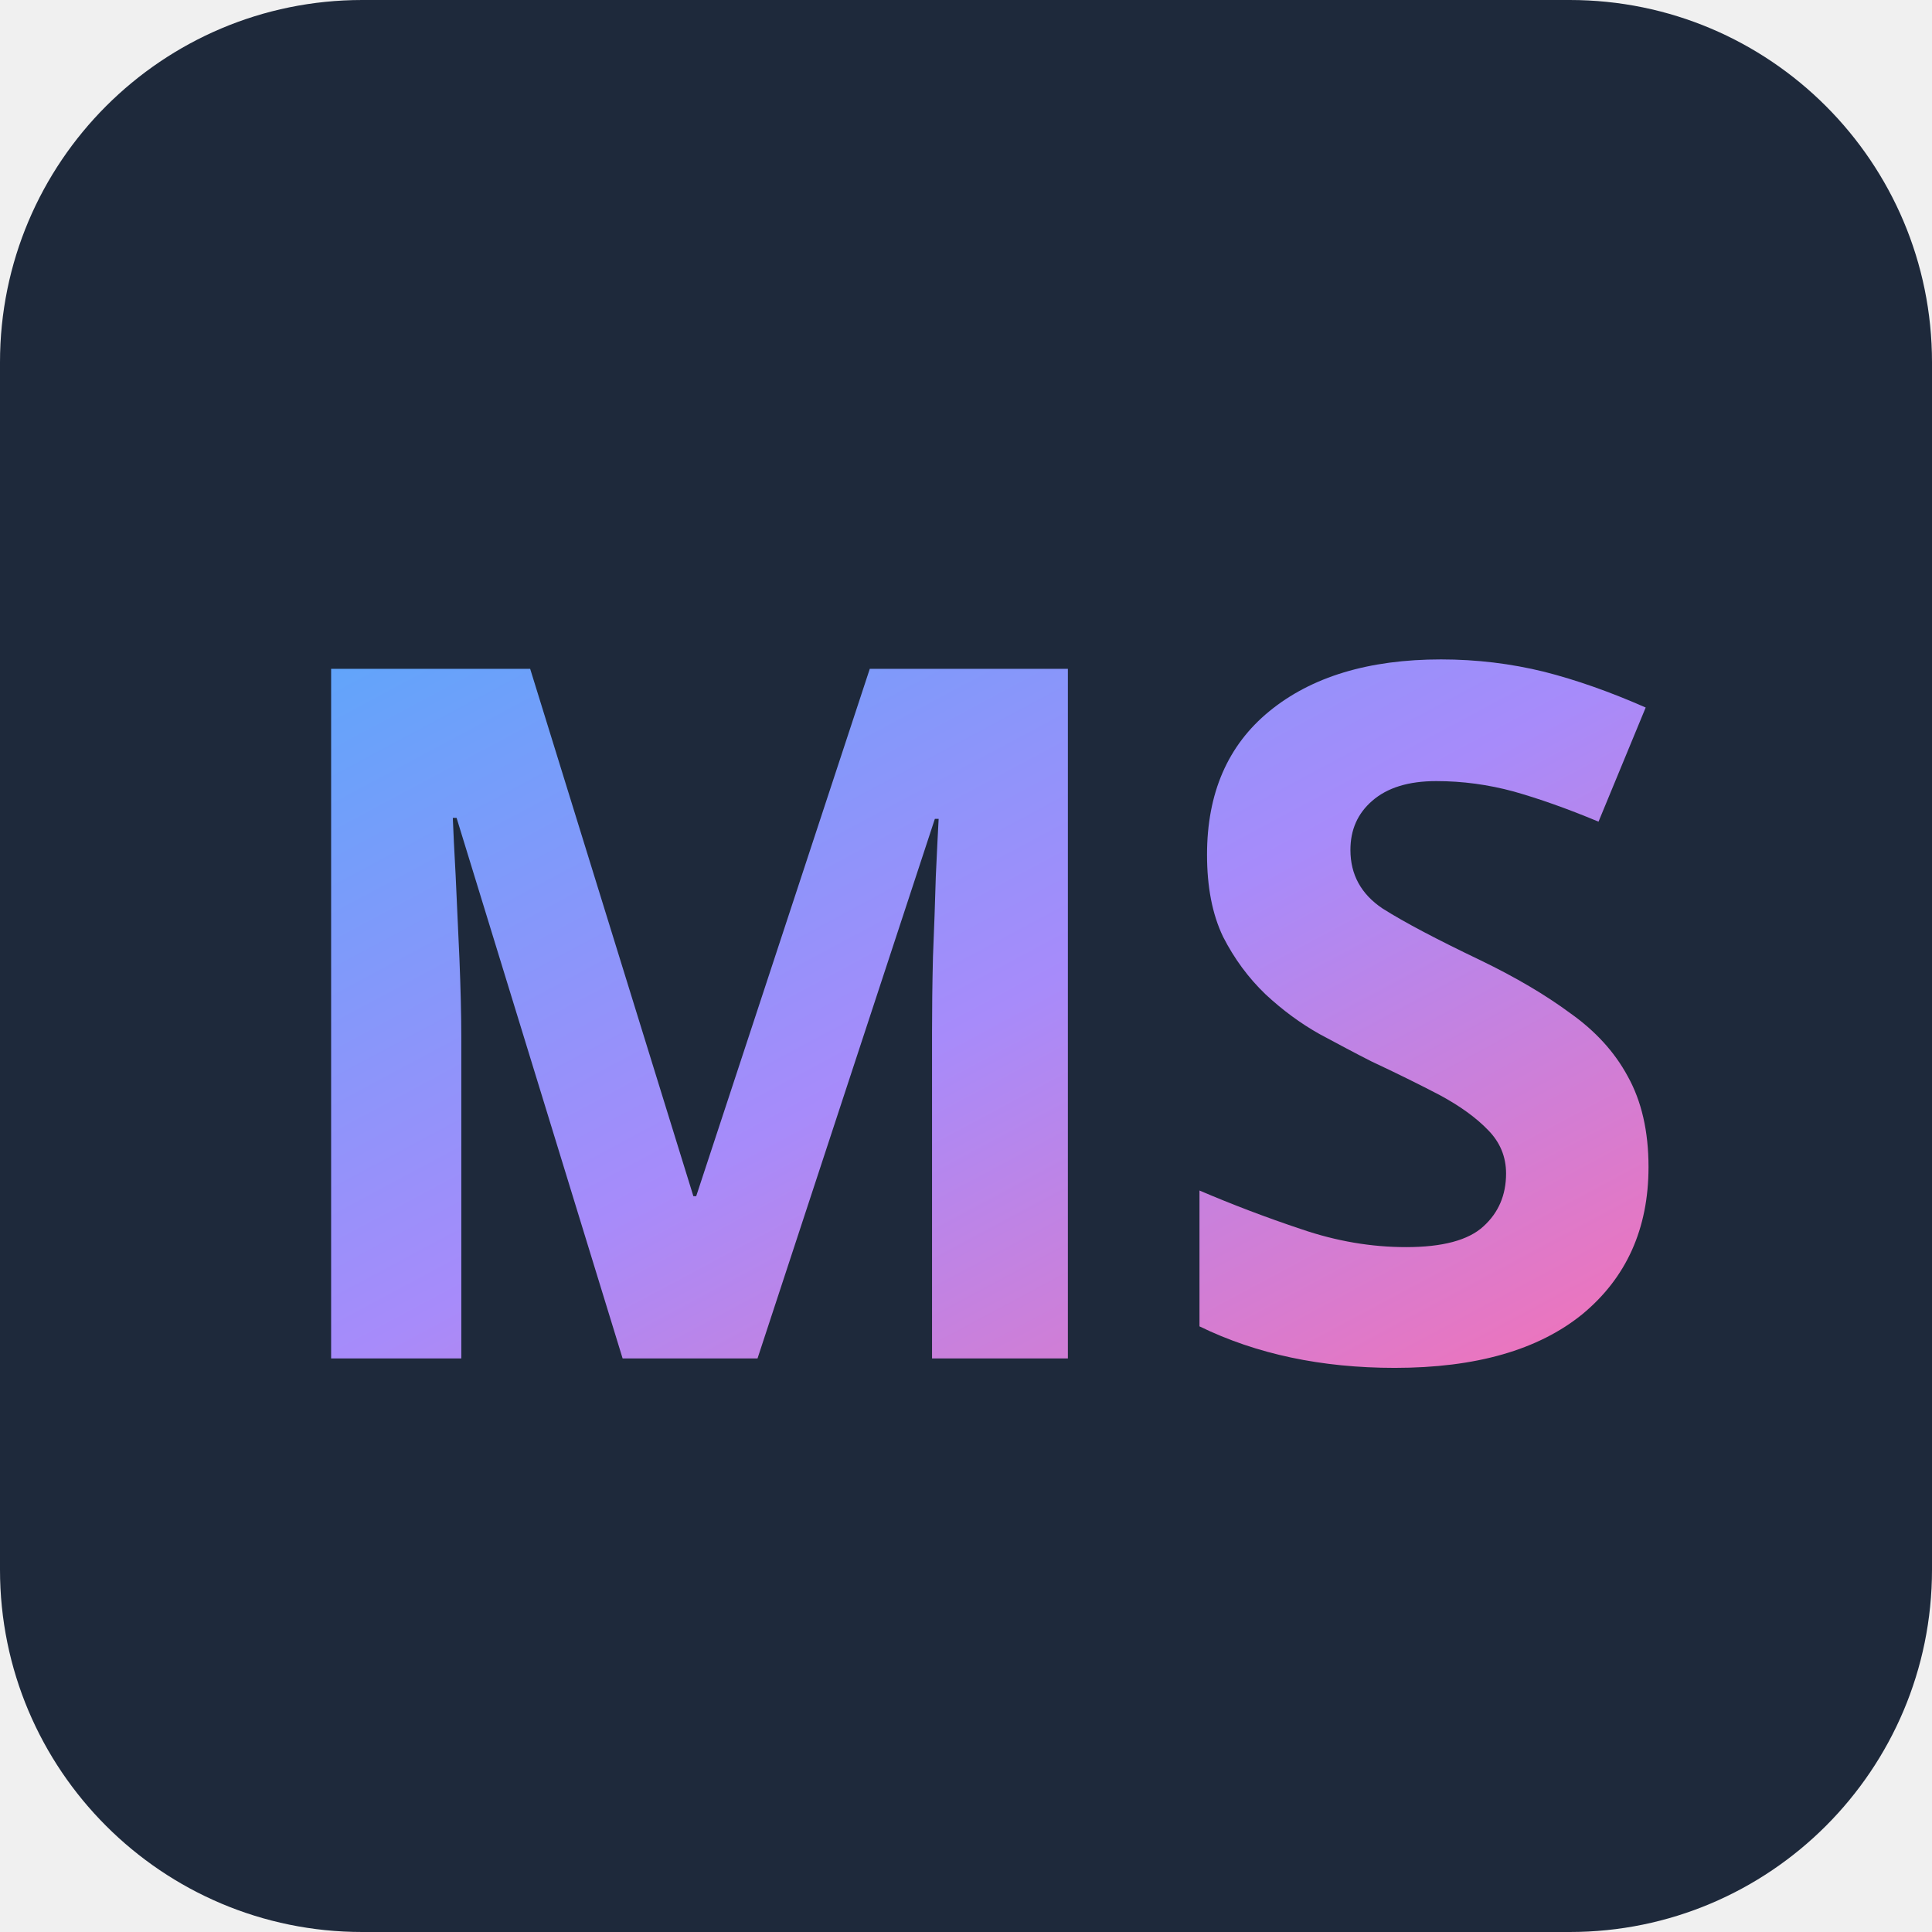
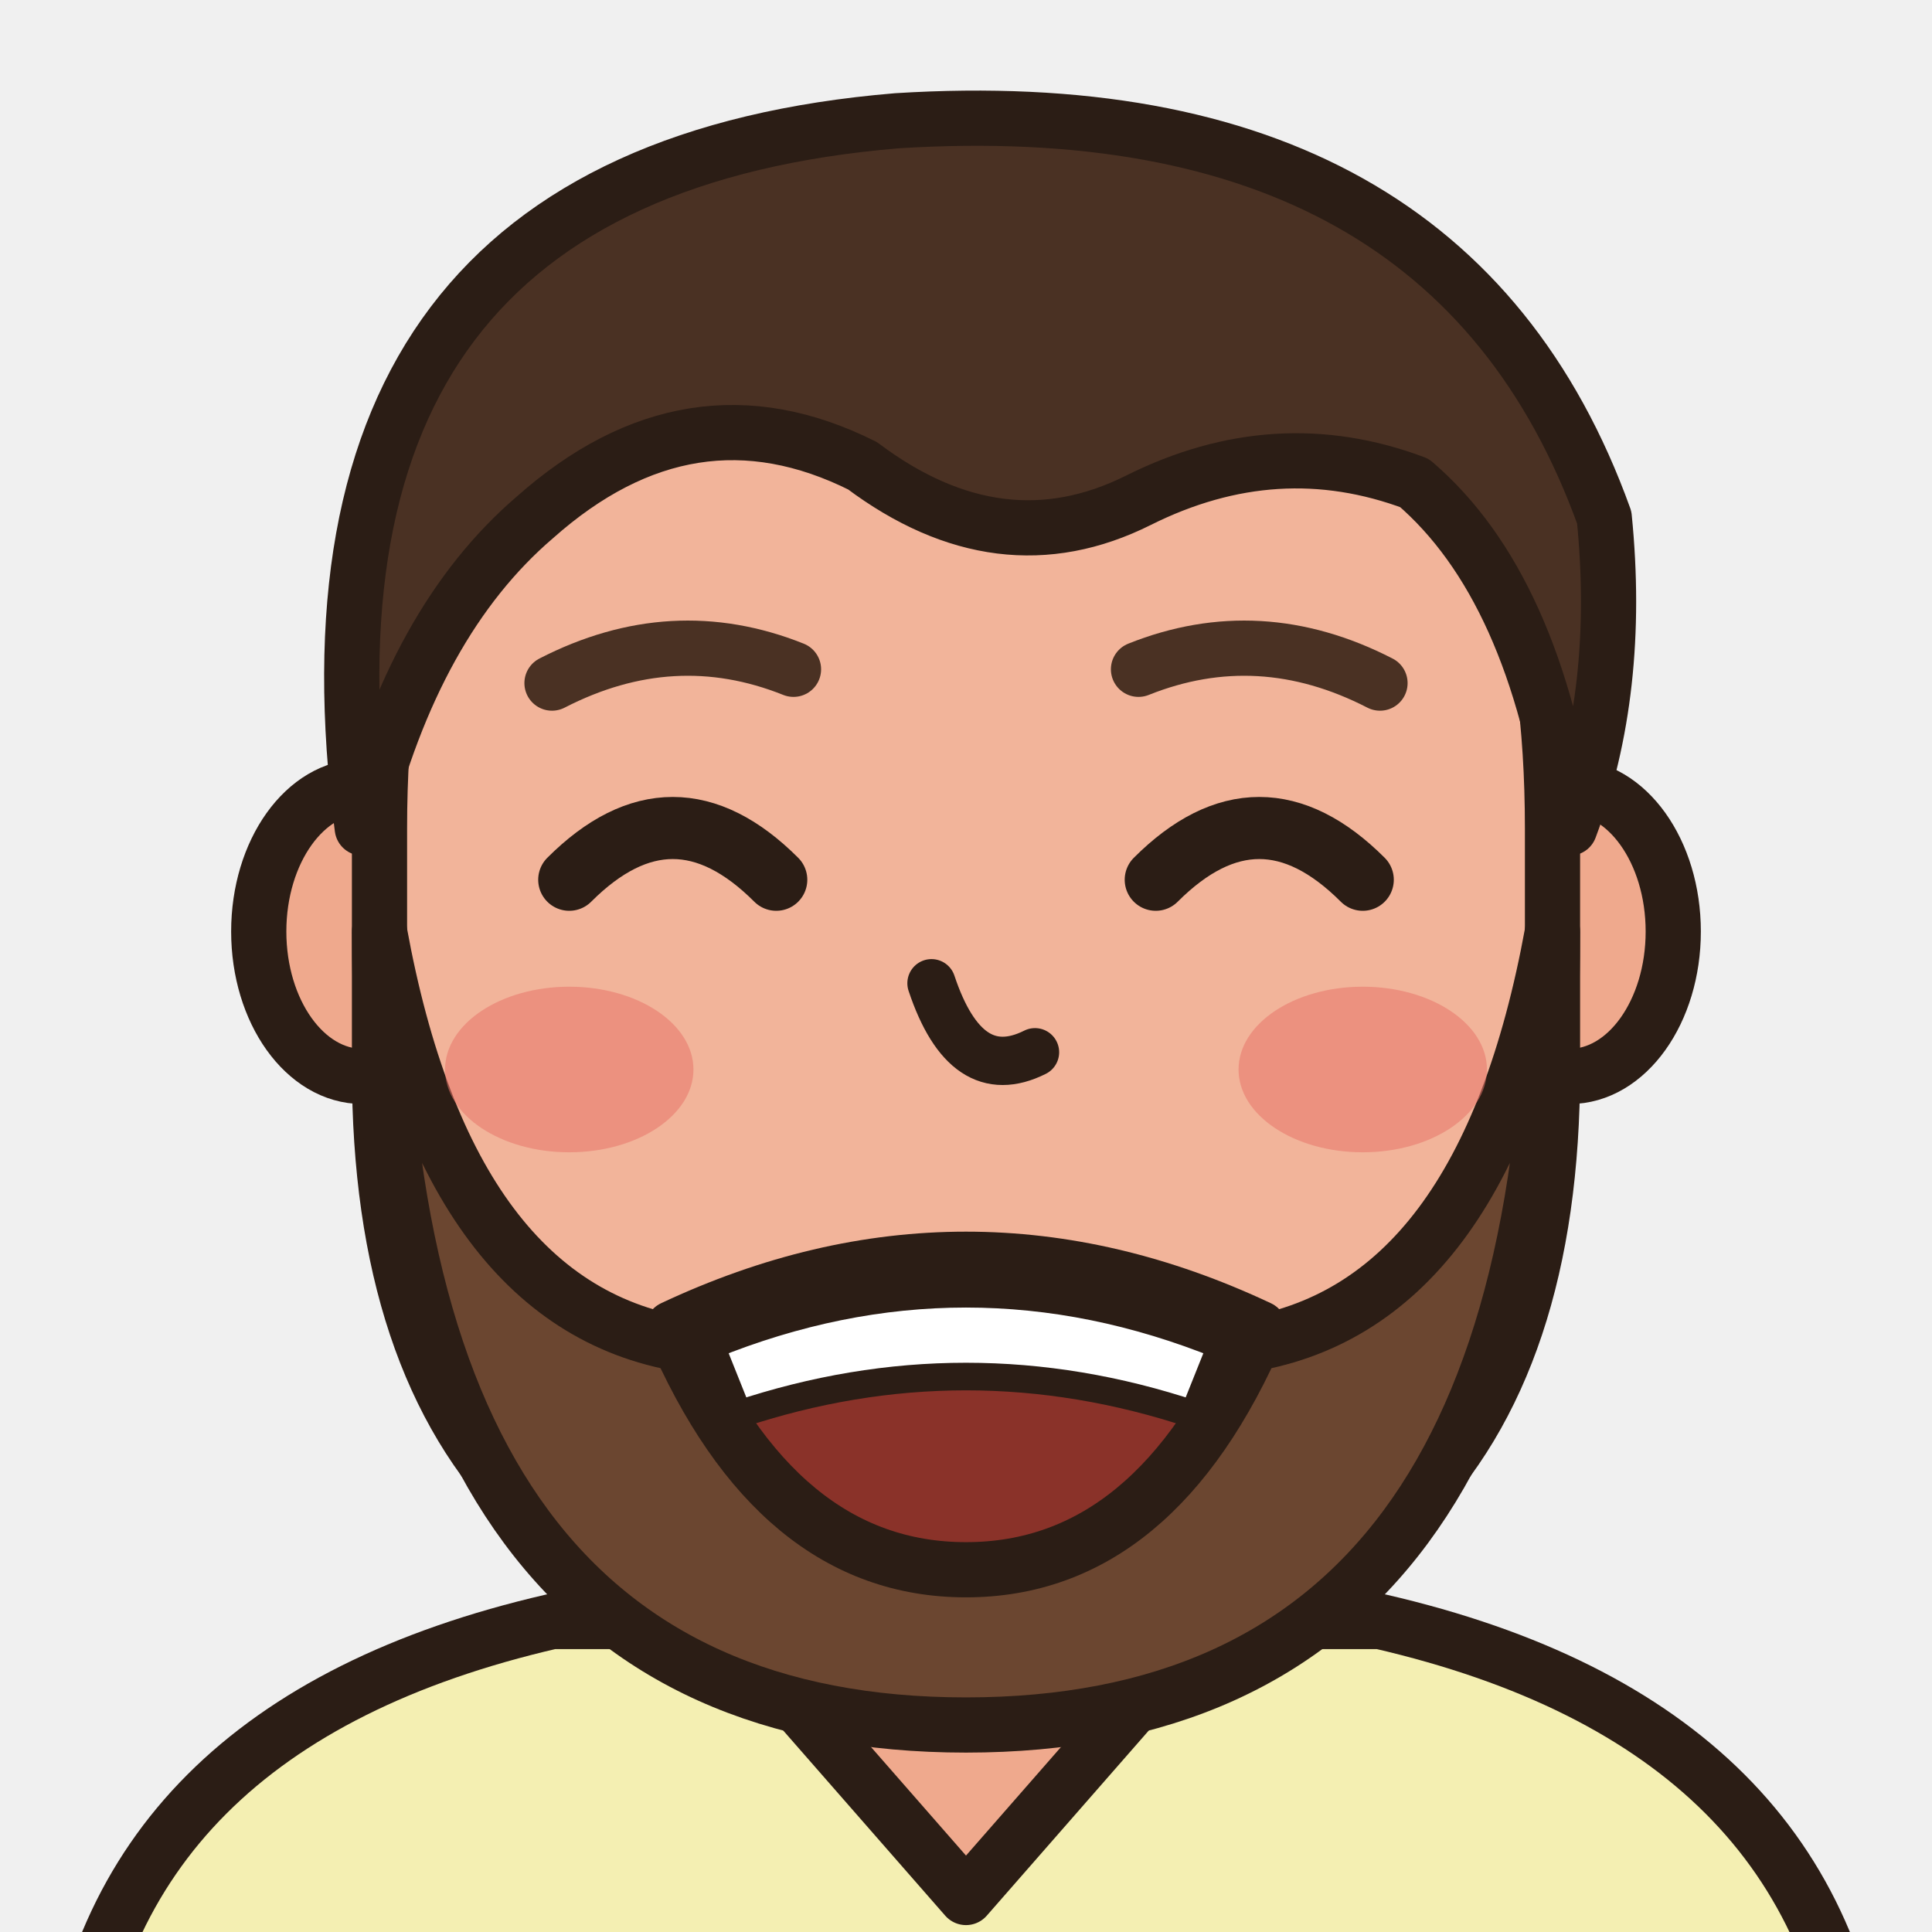
- <svg xmlns="http://www.w3.org/2000/svg" viewBox="0 0 32 32">
-   <defs>
-     <linearGradient id="g" x1="0" y1="0" x2="1" y2="1">
-       <stop offset="0%" stop-color="#60a5fa" />
-       <stop offset="50%" stop-color="#a78bfa" />
-       <stop offset="100%" stop-color="#f472b6" />
-     </linearGradient>
-   </defs>
-   <rect width="32" height="32" rx="6" fill="#1e293b" />
-   <text x="16" y="22.5" text-anchor="middle" font-family="system-ui,sans-serif" font-weight="700" font-size="16" fill="url(#g)">MS</text>
+ <svg xmlns="http://www.w3.org/2000/svg" viewBox="4 3 56 56">
+   <g stroke="#2b1d15" stroke-width="1.6" stroke-linejoin="round" stroke-linecap="round">
+     <path d="M6 64 Q7 53 20 50 L44 50 Q57 53 58 64 Z" fill="#f4efb2" />
+     <path d="M25 50 L32 58 L39 50" fill="#efa98d" />
+     <ellipse cx="14.5" cy="30" rx="3" ry="4.2" fill="#efa98d" />
+     <ellipse cx="49.5" cy="30" rx="3" ry="4.2" fill="#efa98d" />
+     <path d="M15 27 Q15 9 32 9 Q49 9 49 27 L49 34 Q49 51 32 51 Q15 51 15 34 Z" fill="#f2b49a" />
+     <path d="M15 30 Q15 53 32 53 Q49 53 49 30 Q47 41 40 42 Q32 39 24 42 Q17 41 15 30 Z" fill="#6b4630" />
+     <path d="M14.5 27 Q12 8 30 6.5 Q46 5.5 50.5 18 Q51 23 49.5 27 Q48.5 20 45 17 Q41 15.5 37 17.5 Q33 19.5 29 16.5 Q24 14 19.5 18 Q16 21 14.5 27 Z" fill="#4a3123" />
+     <path d="M23.5 41.5 Q32 37.5 40.5 41.5 Q37.5 48.5 32 48.5 Q26.5 48.5 23.5 41.5 Z" fill="#8a3229" />
+     <path d="M24.6 42 Q32 39 39.4 42 L38.6 44 Q32 41.8 25.4 44 Z" fill="#fff" stroke-width="0.8" />
+   </g>
+   <ellipse cx="20.5" cy="34" rx="3.6" ry="2.4" fill="#e8746a" opacity="0.55" />
+   <ellipse cx="43.5" cy="34" rx="3.6" ry="2.4" fill="#e8746a" opacity="0.55" />
+   <g fill="none" stroke="#2b1d15" stroke-width="1.8" stroke-linecap="round">
+     <path d="M20.5 28.5 Q23.5 25.5 26.5 28.5" />
+     <path d="M37.5 28.5 Q40.5 25.5 43.5 28.5" />
+     <path d="M20 22.8 Q23.5 21 27 22.4" stroke="#4a3123" stroke-width="1.6" />
+     <path d="M37 22.4 Q40.5 21 44 22.8" stroke="#4a3123" stroke-width="1.6" />
+     <path d="M31 31.5 Q32 34.5 34 33.5" stroke-width="1.4" />
+   </g>
</svg>
